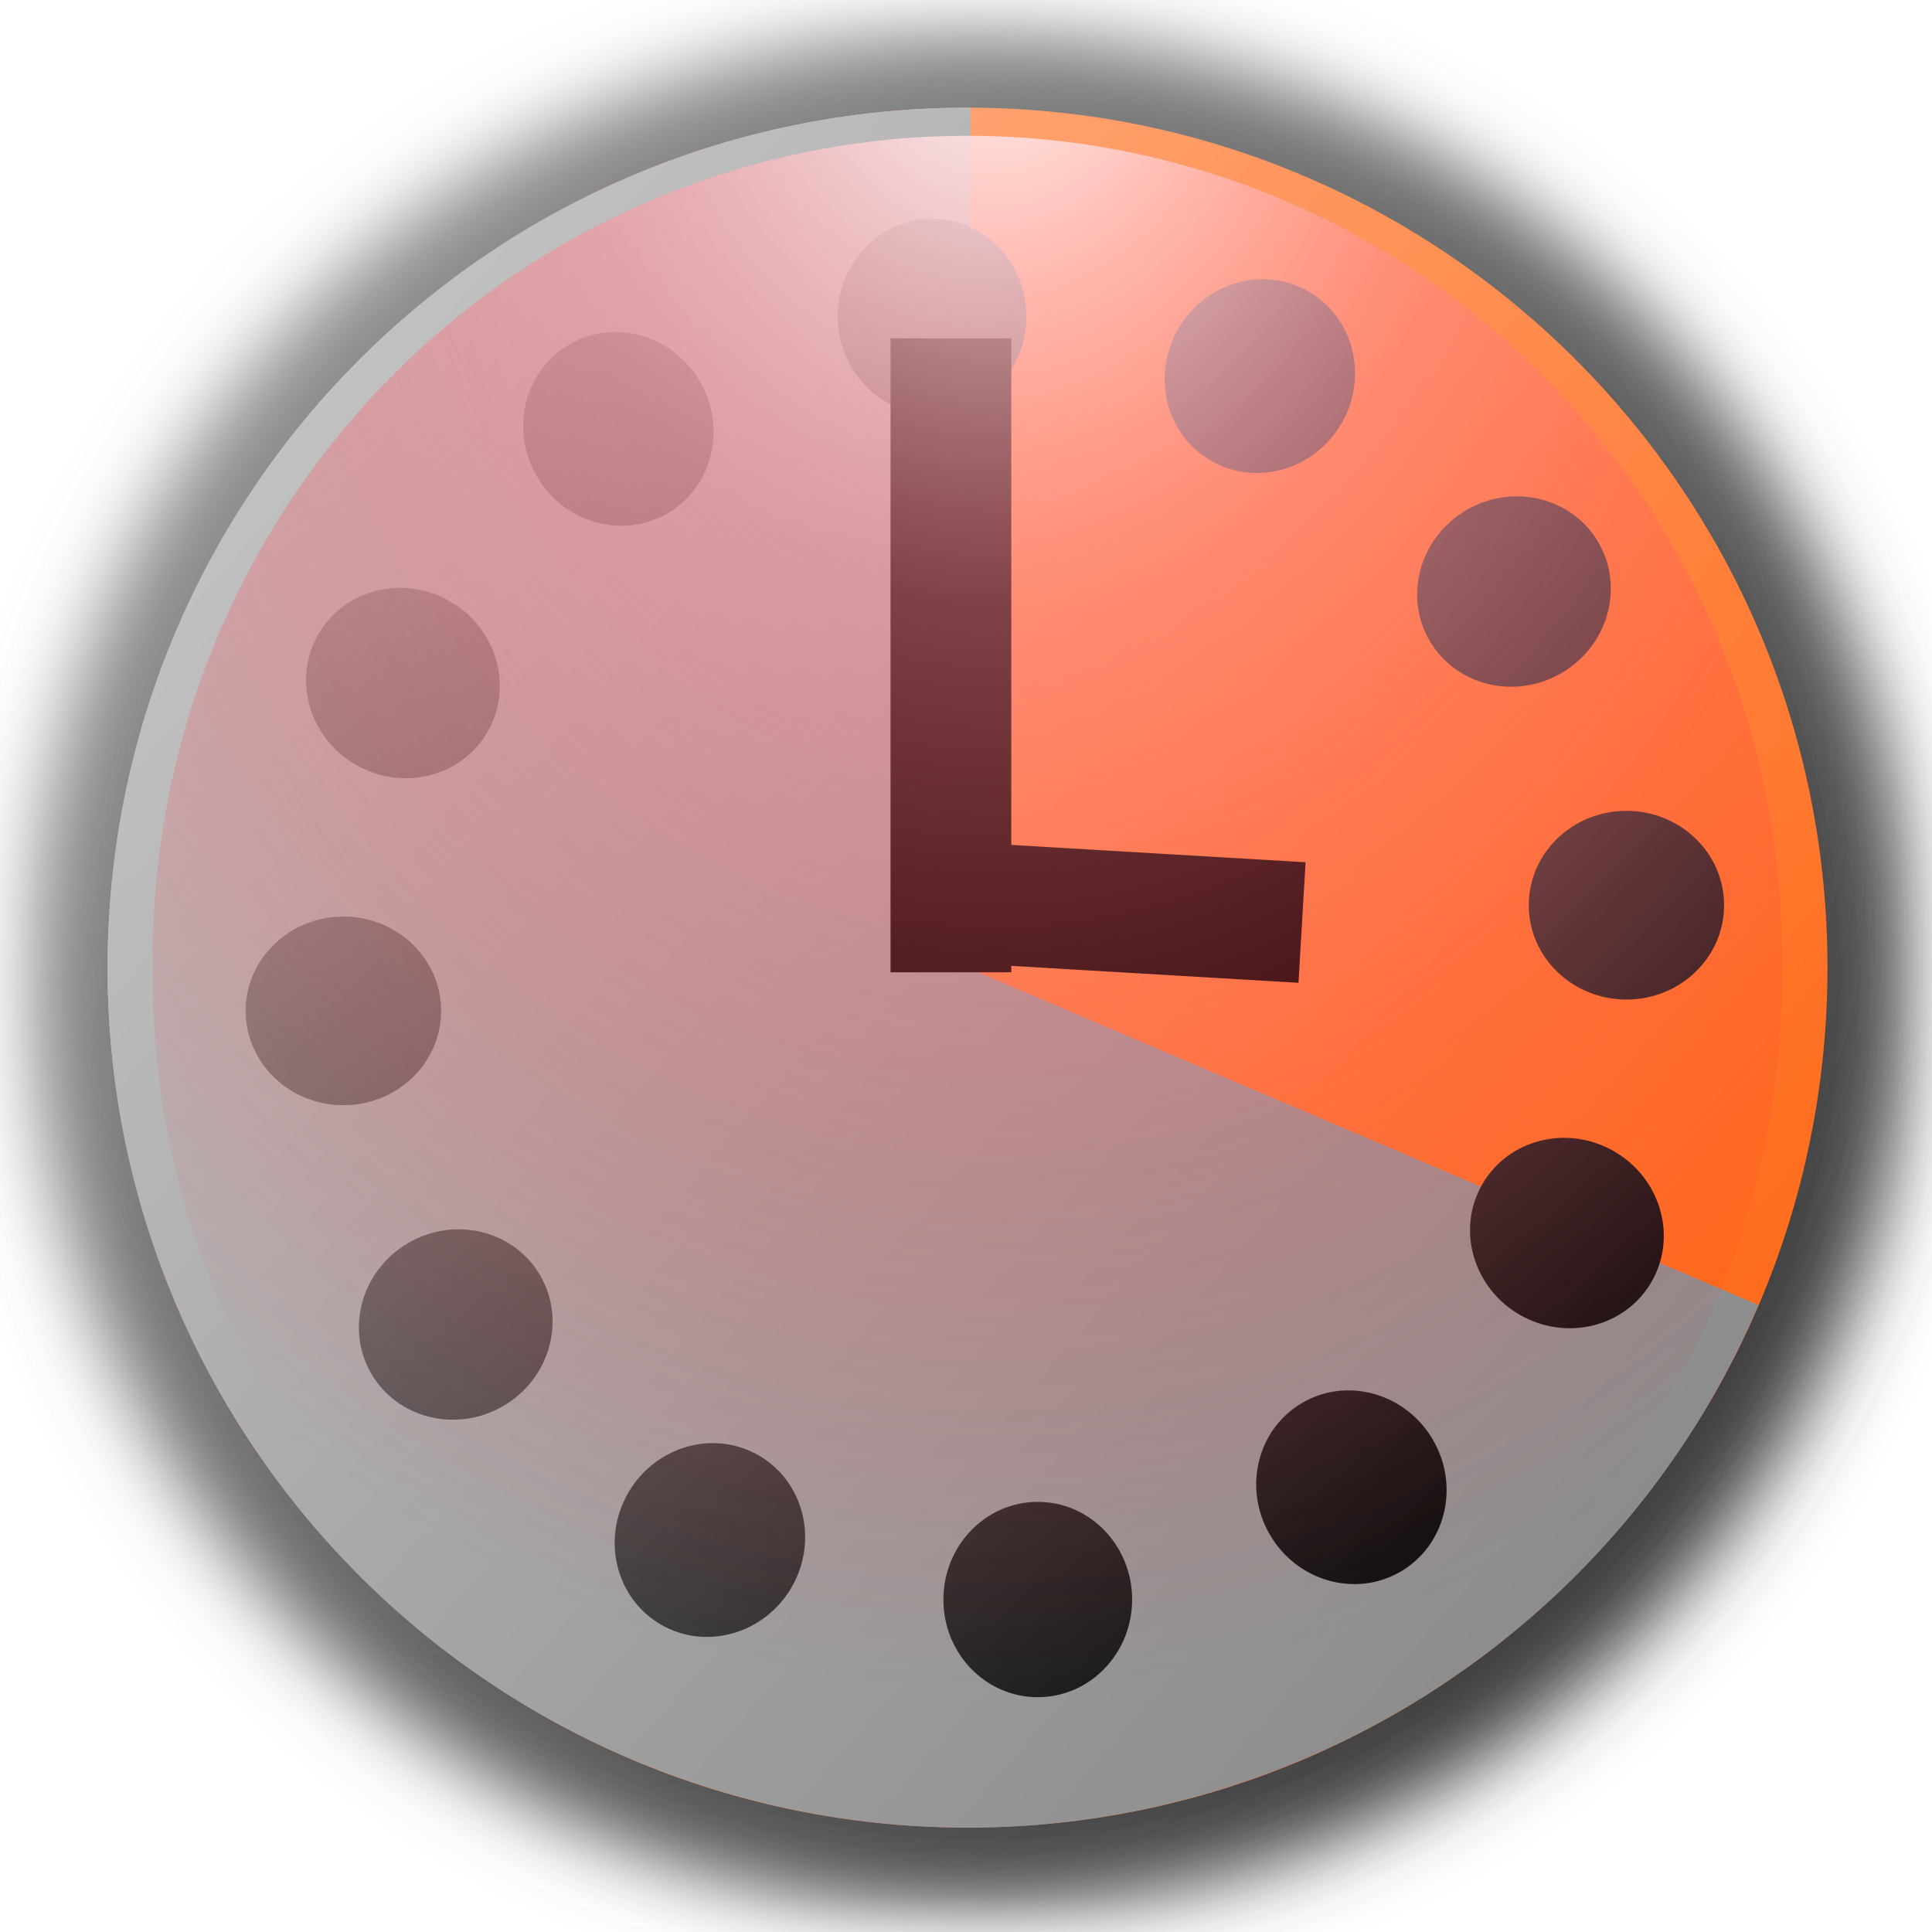
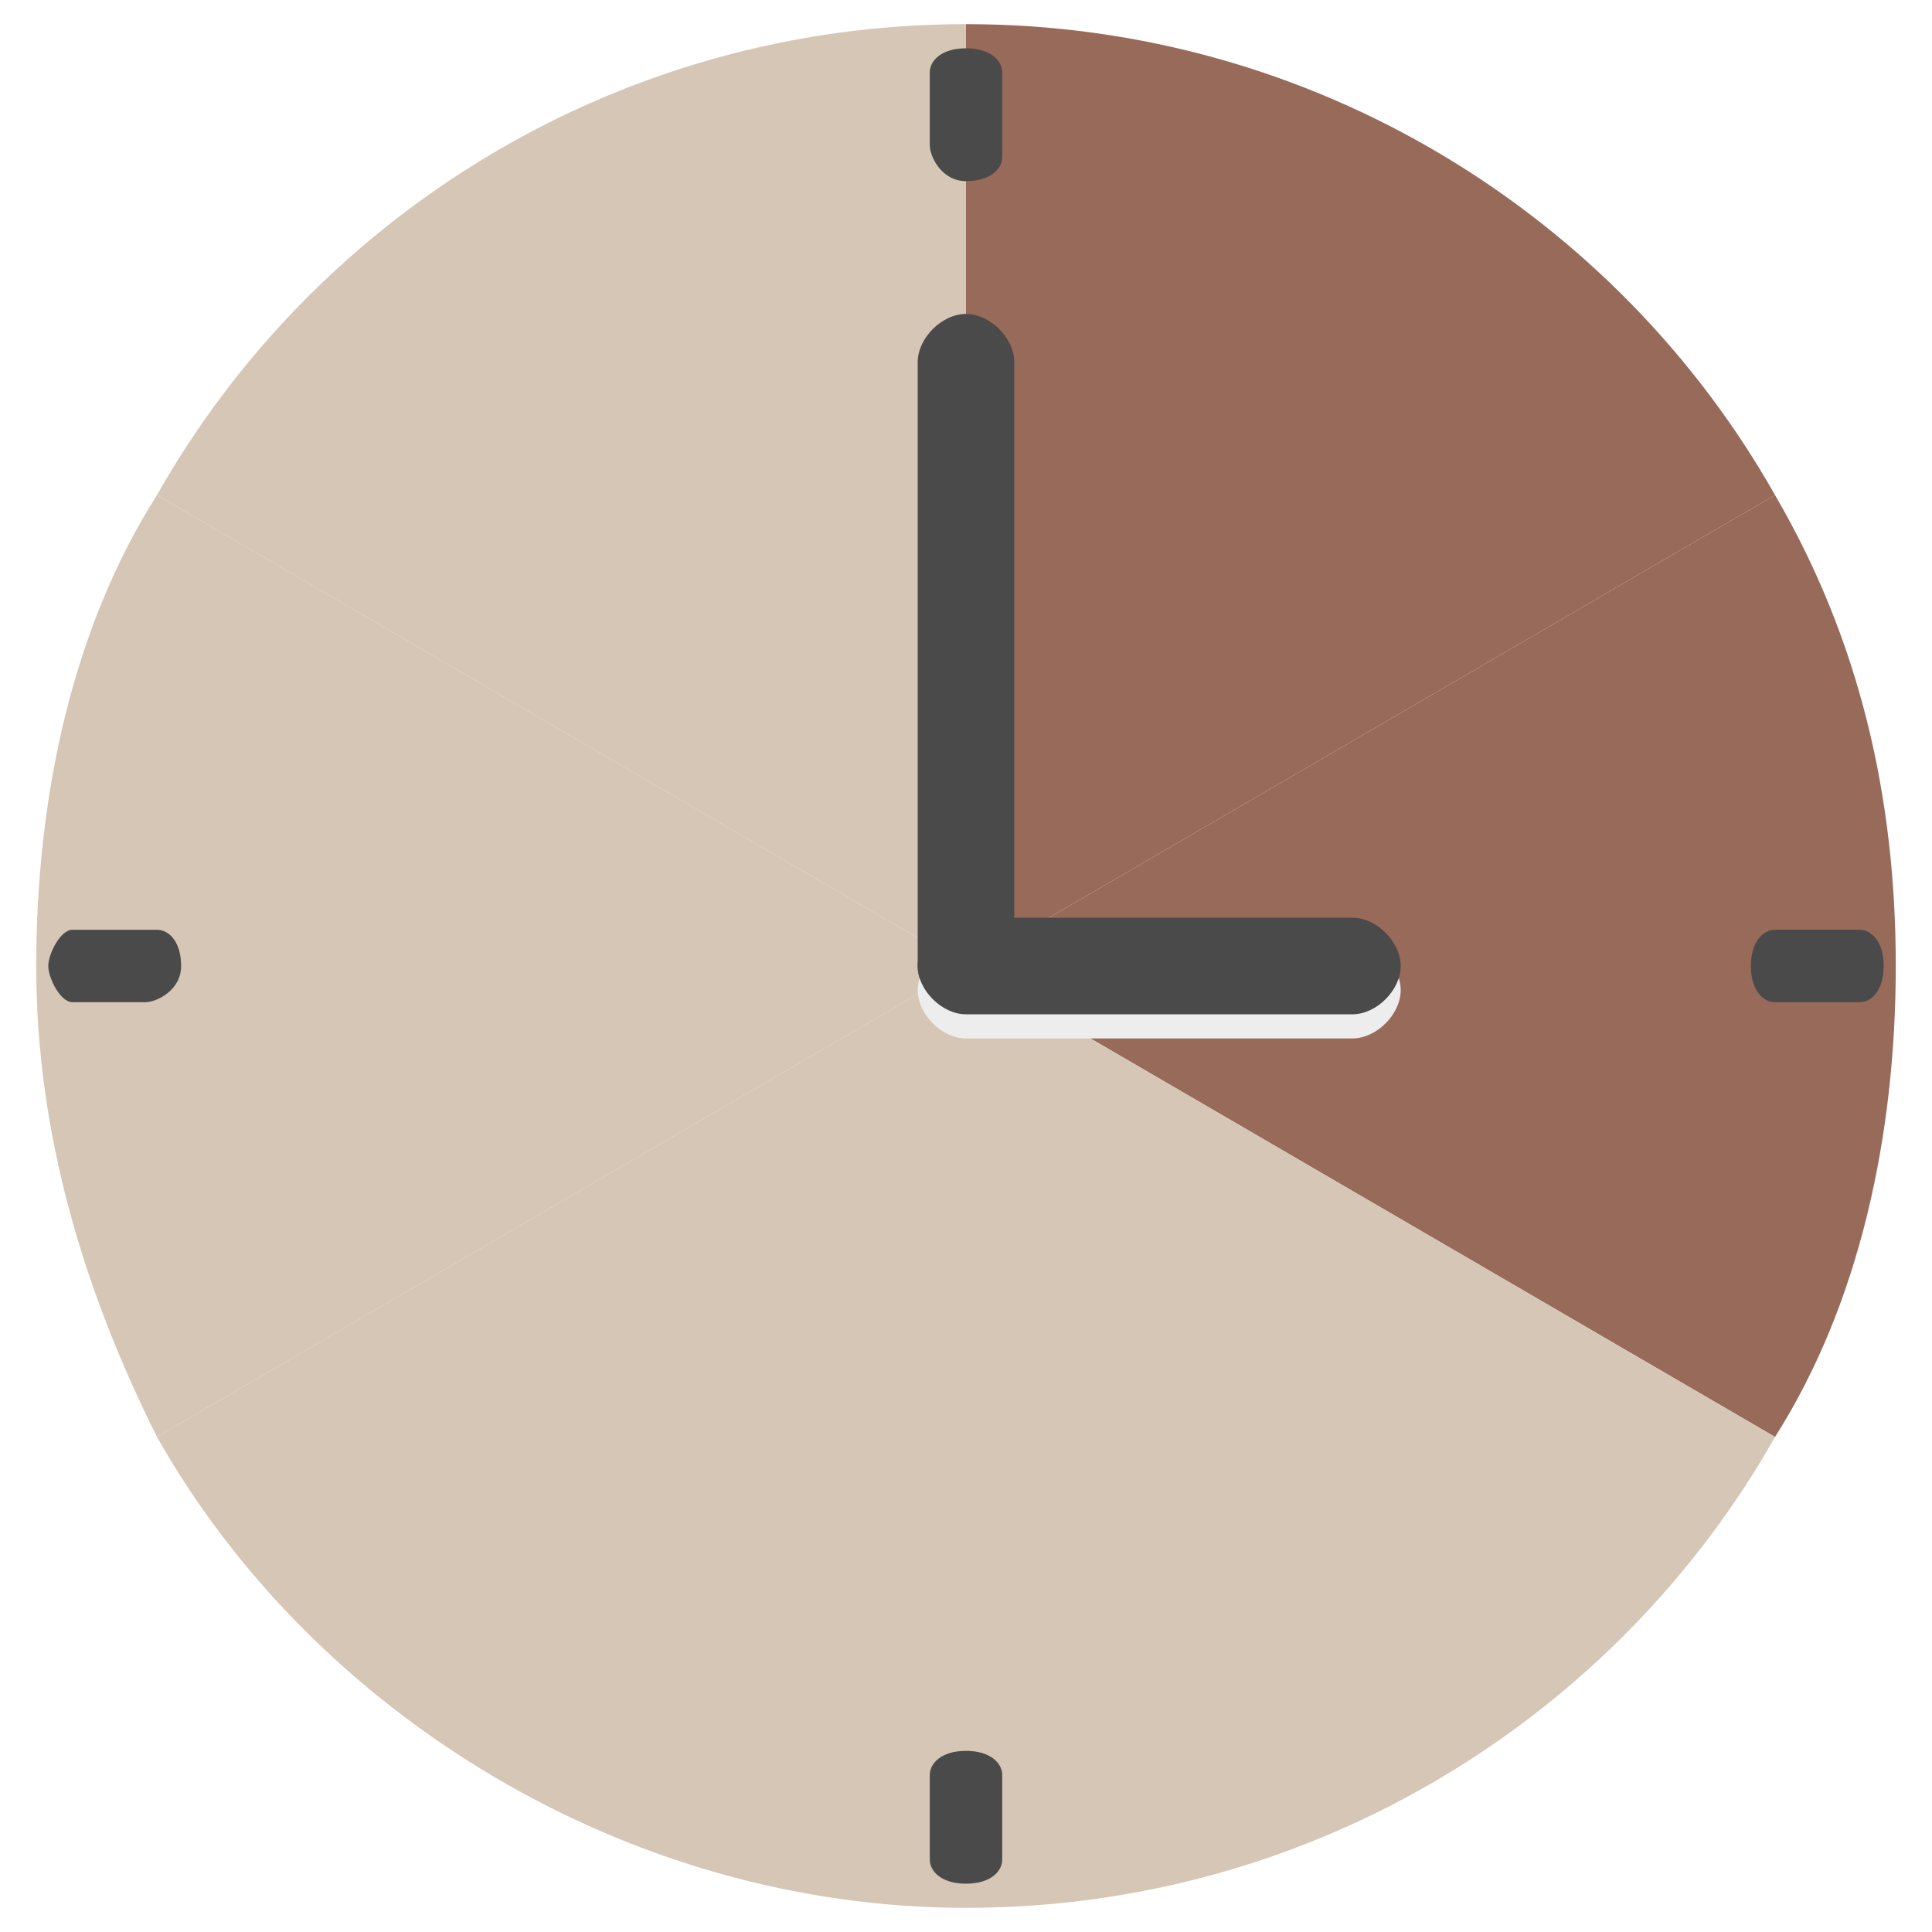
- <svg xmlns="http://www.w3.org/2000/svg" xmlns:xlink="http://www.w3.org/1999/xlink" width="16px" height="16px" id="svg2987" version="1.1">
-   <defs id="defs2989">
-     <linearGradient id="linearGradient4465">
-       <stop id="stop4467" offset="0" style="stop-color:#c1c1c1;stop-opacity:1;" />
-       <stop id="stop4469" offset="1" style="stop-color:#8c8c8c;stop-opacity:1;" />
-     </linearGradient>
-     <linearGradient id="linearGradient4424">
-       <stop style="stop-color:#000000;stop-opacity:1;" offset="0" id="stop4426" />
-       <stop style="stop-color:#b3b3b3;stop-opacity:1;" offset="1" id="stop4428" />
-     </linearGradient>
-     <linearGradient id="linearGradient4357">
-       <stop id="stop4359" offset="0" style="stop-color:#ffffff;stop-opacity:1;" />
-       <stop style="stop-color:#ff848d;stop-opacity:0.498;" offset="0.364" id="stop4473" />
-       <stop id="stop4361" offset="1" style="stop-color:#ff0a1b;stop-opacity:0;" />
-     </linearGradient>
-     <linearGradient id="linearGradient4347">
-       <stop id="stop4349" offset="0" style="stop-color:#909090;stop-opacity:1;" />
-       <stop id="stop4351" offset="1" style="stop-color:#3c3c3c;stop-opacity:1;" />
-     </linearGradient>
-     <linearGradient id="linearGradient3767">
-       <stop style="stop-color:#ffae82;stop-opacity:1;" offset="0" id="stop3769" />
-       <stop style="stop-color:#ff6a19;stop-opacity:1;" offset="1" id="stop3771" />
-     </linearGradient>
-     <linearGradient xlink:href="#linearGradient4347" id="linearGradient3779" x1="2.225" y1="2.83" x2="14.039" y2="13.172" gradientUnits="userSpaceOnUse" />
-     <filter id="filter4339">
-       <feGaussianBlur stdDeviation="0.324" id="feGaussianBlur4341" />
-     </filter>
-     <linearGradient xlink:href="#linearGradient3767" id="linearGradient4345" gradientUnits="userSpaceOnUse" x1="2.225" y1="2.83" x2="14.039" y2="13.172" />
-     <linearGradient xlink:href="#linearGradient4424" id="linearGradient4430" x1="10.74" y1="16.149" x2="6.306" y2="-1.28" gradientUnits="userSpaceOnUse" />
-     <radialGradient xlink:href="#linearGradient4357" id="radialGradient4440" gradientUnits="userSpaceOnUse" gradientTransform="matrix(1.571298,0.01074232,-0.01353758,1.980168,-4.565548,-0.6835587)" cx="8.198" cy="-0.08" fx="8.198" fy="-0.08" r="7.778" />
-     <linearGradient xlink:href="#linearGradient4465" id="linearGradient4471" gradientUnits="userSpaceOnUse" x1="2.225" y1="2.83" x2="14.039" y2="13.172" />
-   </defs>
-   <g id="layer4" style="display:inline">
-     <path style="fill:url(#linearGradient3779);fill-opacity:1;stroke:none;display:inline;filter:url(#filter4339)" id="path2997" d="m 15.822,8.133 a 7.778,7.778 0 1 1 -15.556,0 7.778,7.778 0 1 1 15.556,0 z" transform="translate(0,-0.08838835)" />
+ <svg xmlns="http://www.w3.org/2000/svg" version="1.1" id="svg2987" x="0px" y="0px" viewBox="0 0 16 16" style="enable-background:new 0 0 16 16;" xml:space="preserve">
+   <style type="text/css">
+ 	.st0{fill:#D5C6B6;}
+ 	.st1{fill:#986A5A;}
+ 	.st2{fill:#4A4A4A;}
+ 	.st3{fill:#EDEDED;}
+ </style>
+   <g>
+     <path class="st0" d="M1.3,4.1c-0.7,1.1-1,2.5-1,3.9s0.4,2.7,1,3.9L8,8L1.3,4.1z" />
  </g>
-   <g id="layer1" style="display:inline">
-     <path transform="matrix(0.9156293,0,0,0.9156293,0.6473722,0.5665854)" d="m 15.822,8.133 a 7.778,7.778 0 1 1 -15.556,0 7.778,7.778 0 1 1 15.556,0 z" id="path4343" style="fill:url(#linearGradient4345);fill-opacity:1;stroke:none" />
+   <g>
+     <path class="st0" d="M8,0.2c-2.9,0-5.4,1.6-6.7,3.9L8,8V0.2z" />
  </g>
-   <g id="layer5" style="display:inline">
-     <path style="fill:url(#linearGradient4471);fill-opacity:1;stroke:none;display:inline" id="path4462" d="M 15.198,11.185 A 7.778,7.778 0 1 1 8.071,0.355 L 8.043,8.133 z" transform="matrix(0.9156293,0,0,0.9156293,0.6473722,0.5665854)" />
+   <g>
+     <path class="st1" d="M14.7,4.1C13.4,1.8,10.9,0.2,8,0.2V8L14.7,4.1z" />
  </g>
-   <g id="layer2" style="display:inline">
-     <path id="use4309" transform="matrix(0.773237,-0.4464286,0.4464286,0.773237,-1.97159,5.552933)" style="fill:url(#linearGradient4430);fill-opacity:1;stroke:none" d="M 8.875,2.031 C 8.875,2.532 8.483,2.938 8,2.938 7.517,2.938 7.125,2.532 7.125,2.031 7.125,1.531 7.517,1.125 8,1.125 c 0.483,0 0.875,0.406 0.875,0.906 z M 5.848,2.636 C 6.099,3.069 5.962,3.617 5.544,3.858 5.125,4.1 4.583,3.944 4.333,3.511 4.083,3.077 4.219,2.53 4.638,2.289 5.056,2.047 5.598,2.202 5.848,2.636 z M 3.53,4.673 C 3.963,4.923 4.119,5.465 3.877,5.884 3.635,6.302 3.088,6.439 2.655,6.188 2.221,5.938 2.066,5.396 2.307,4.977 2.549,4.559 3.096,4.423 3.53,4.673 z m -0.99,2.923 c 0.501,0 0.906,0.392 0.906,0.875 0,0.483 -0.406,0.875 -0.906,0.875 -0.501,0 -0.906,-0.392 -0.906,-0.875 0,-0.483 0.406,-0.875 0.906,-0.875 z M 3.145,10.623 c 0.433,-0.25 0.981,-0.114 1.222,0.305 0.242,0.419 0.086,0.961 -0.347,1.211 C 3.586,12.389 3.039,12.252 2.797,11.834 2.556,11.415 2.711,10.873 3.145,10.623 z m 2.037,2.319 c 0.25,-0.433 0.792,-0.589 1.211,-0.347 0.419,0.242 0.555,0.789 0.305,1.222 -0.25,0.433 -0.792,0.589 -1.211,0.347 C 5.068,13.922 4.931,13.375 5.182,12.942 z m 2.923,0.99 c 0,-0.501 0.392,-0.906 0.875,-0.906 0.483,0 0.875,0.406 0.875,0.906 0,0.501 -0.392,0.906 -0.875,0.906 -0.483,0 -0.875,-0.406 -0.875,-0.906 z M 11.132,13.327 c -0.25,-0.433 -0.114,-0.981 0.305,-1.222 0.419,-0.242 0.961,-0.086 1.211,0.347 0.25,0.433 0.114,0.981 -0.305,1.222 -0.419,0.242 -0.961,0.086 -1.211,-0.347 z m 2.319,-2.037 c -0.433,-0.25 -0.589,-0.792 -0.347,-1.211 0.242,-0.419 0.789,-0.555 1.222,-0.305 0.433,0.25 0.589,0.792 0.347,1.211 -0.242,0.419 -0.789,0.555 -1.222,0.305 z M 14.44,8.366 c -0.501,0 -0.906,-0.392 -0.906,-0.875 0,-0.483 0.406,-0.875 0.906,-0.875 0.501,0 0.906,0.392 0.906,0.875 0,0.483 -0.406,0.875 -0.906,0.875 z M 13.835,5.34 C 13.402,5.59 12.855,5.454 12.613,5.035 12.371,4.617 12.527,4.074 12.96,3.824 c 0.433,-0.25 0.981,-0.114 1.222,0.305 0.242,0.419 0.086,0.961 -0.347,1.211 z M 11.798,3.021 C 11.548,3.454 11.006,3.61 10.588,3.368 10.169,3.127 10.033,2.579 10.283,2.146 10.533,1.712 11.075,1.557 11.494,1.799 11.912,2.04 12.049,2.587 11.798,3.021 z" />
-     <path style="fill:none;stroke:#000000;stroke-width:1px;stroke-linecap:butt;stroke-linejoin:miter;stroke-opacity:1" d="m 7.875,2.802 0,5.25" id="path4436" />
-     <path style="fill:none;stroke:#000000;stroke-width:1px;stroke-linecap:butt;stroke-linejoin:miter;stroke-opacity:1" d="M 7.778,7.463 10.783,7.64" id="path4438" />
+   <g>
+     <path class="st0" d="M1.3,11.9c1.3,2.3,3.9,3.9,6.7,3.9V8L1.3,11.9z" />
  </g>
-   <g id="layer3" style="display:inline">
-     <path style="fill:url(#radialGradient4440);fill-opacity:1;stroke:none" id="path4353" d="m 15.412,8.133 a 7.369,7.437 0 1 1 -14.737,0 7.369,7.437 0 1 1 14.737,0 z" transform="matrix(0.9156293,0,0,0.9156293,0.6473722,0.5665854)" />
+   <g>
+     <path class="st1" d="M14.7,4.1L8,8l6.7,3.9c0.7-1.1,1-2.5,1-3.9S15.4,5.3,14.7,4.1z" />
+   </g>
+   <g>
+     <path class="st0" d="M8,15.8c2.9,0,5.4-1.6,6.7-3.9L8,8V15.8z" />
+   </g>
+   <g>
+     <path class="st2" d="M8,8.4C7.8,8.4,7.6,8.2,7.6,8v-5c0-0.2,0.2-0.4,0.4-0.4s0.4,0.2,0.4,0.4v5C8.4,8.2,8.2,8.4,8,8.4z" />
+   </g>
+   <g>
+     <path class="st3" d="M11.2,8.6H8c-0.2,0-0.4-0.2-0.4-0.4S7.8,7.8,8,7.8h3.2c0.2,0,0.4,0.2,0.4,0.4S11.4,8.6,11.2,8.6z" />
+   </g>
+   <g>
+     <path class="st2" d="M11.2,8.4H8C7.8,8.4,7.6,8.2,7.6,8S7.8,7.6,8,7.6h3.2c0.2,0,0.4,0.2,0.4,0.4S11.4,8.4,11.2,8.4z" />
+   </g>
+   <g>
+     <path class="st2" d="M15.4,8.3h-0.7c-0.1,0-0.2-0.1-0.2-0.3s0.1-0.3,0.2-0.3h0.7c0.1,0,0.2,0.1,0.2,0.3S15.5,8.3,15.4,8.3z" />
+   </g>
+   <g>
+     <path class="st2" d="M7.7,1.2V0.6c0-0.1,0.1-0.2,0.3-0.2s0.3,0.1,0.3,0.2v0.7c0,0.1-0.1,0.2-0.3,0.2S7.7,1.3,7.7,1.2z" />
+   </g>
+   <g>
+     <path class="st2" d="M7.7,15.4v-0.7c0-0.1,0.1-0.2,0.3-0.2s0.3,0.1,0.3,0.2v0.7c0,0.1-0.1,0.2-0.3,0.2S7.7,15.5,7.7,15.4z" />
+   </g>
+   <g>
+     <path class="st2" d="M1.2,8.3H0.6C0.5,8.3,0.4,8.1,0.4,8s0.1-0.3,0.2-0.3h0.7c0.1,0,0.2,0.1,0.2,0.3S1.3,8.3,1.2,8.3z" />
  </g>
</svg>
